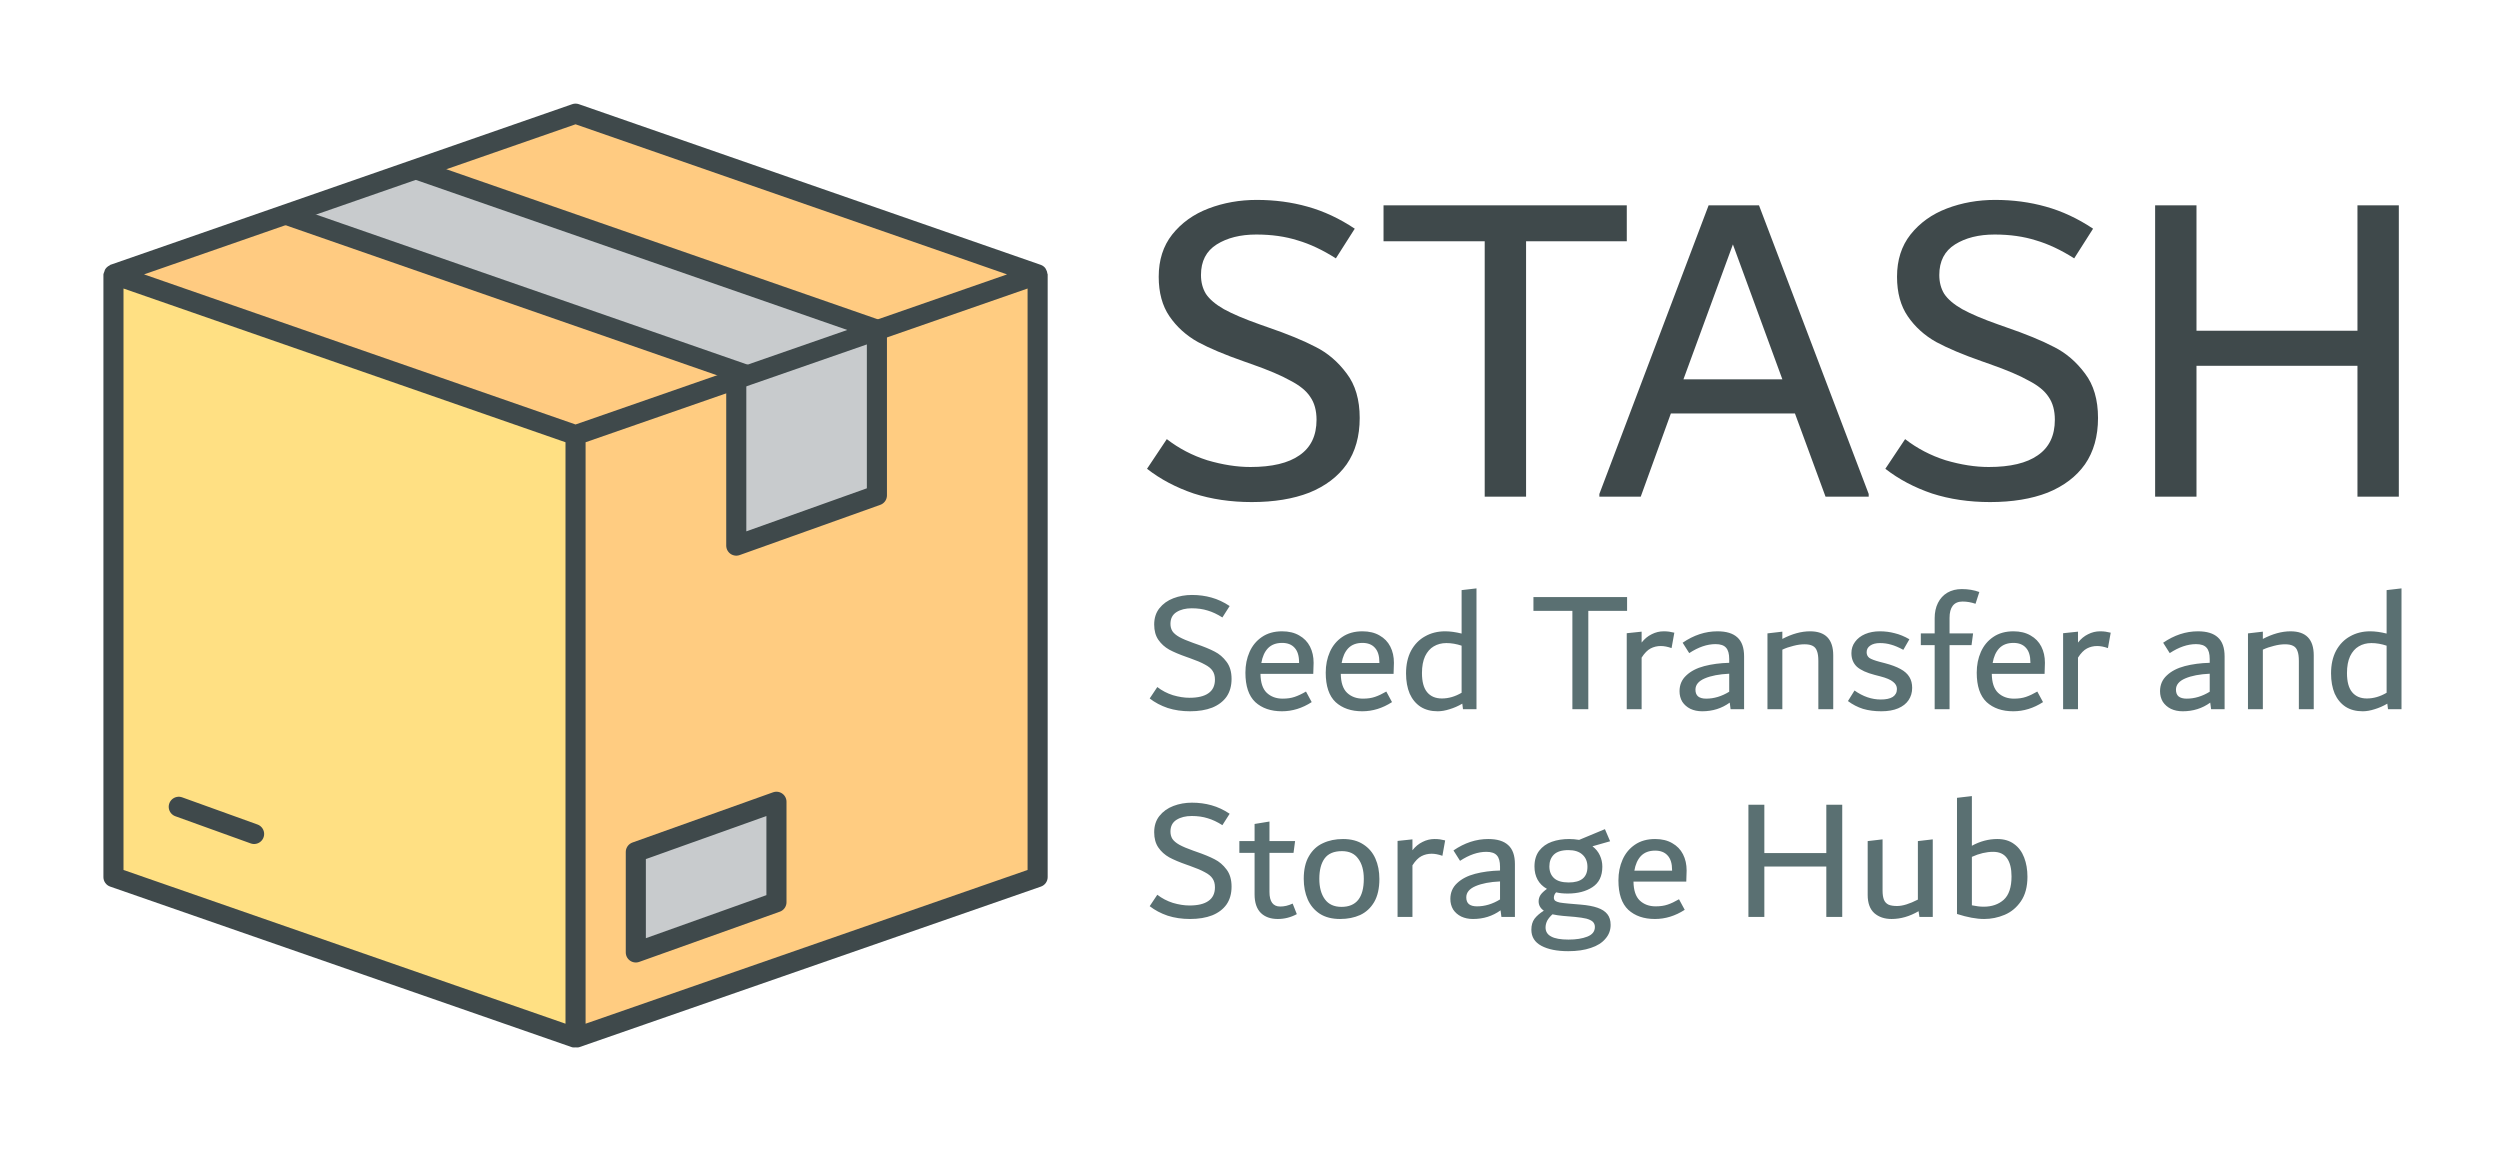
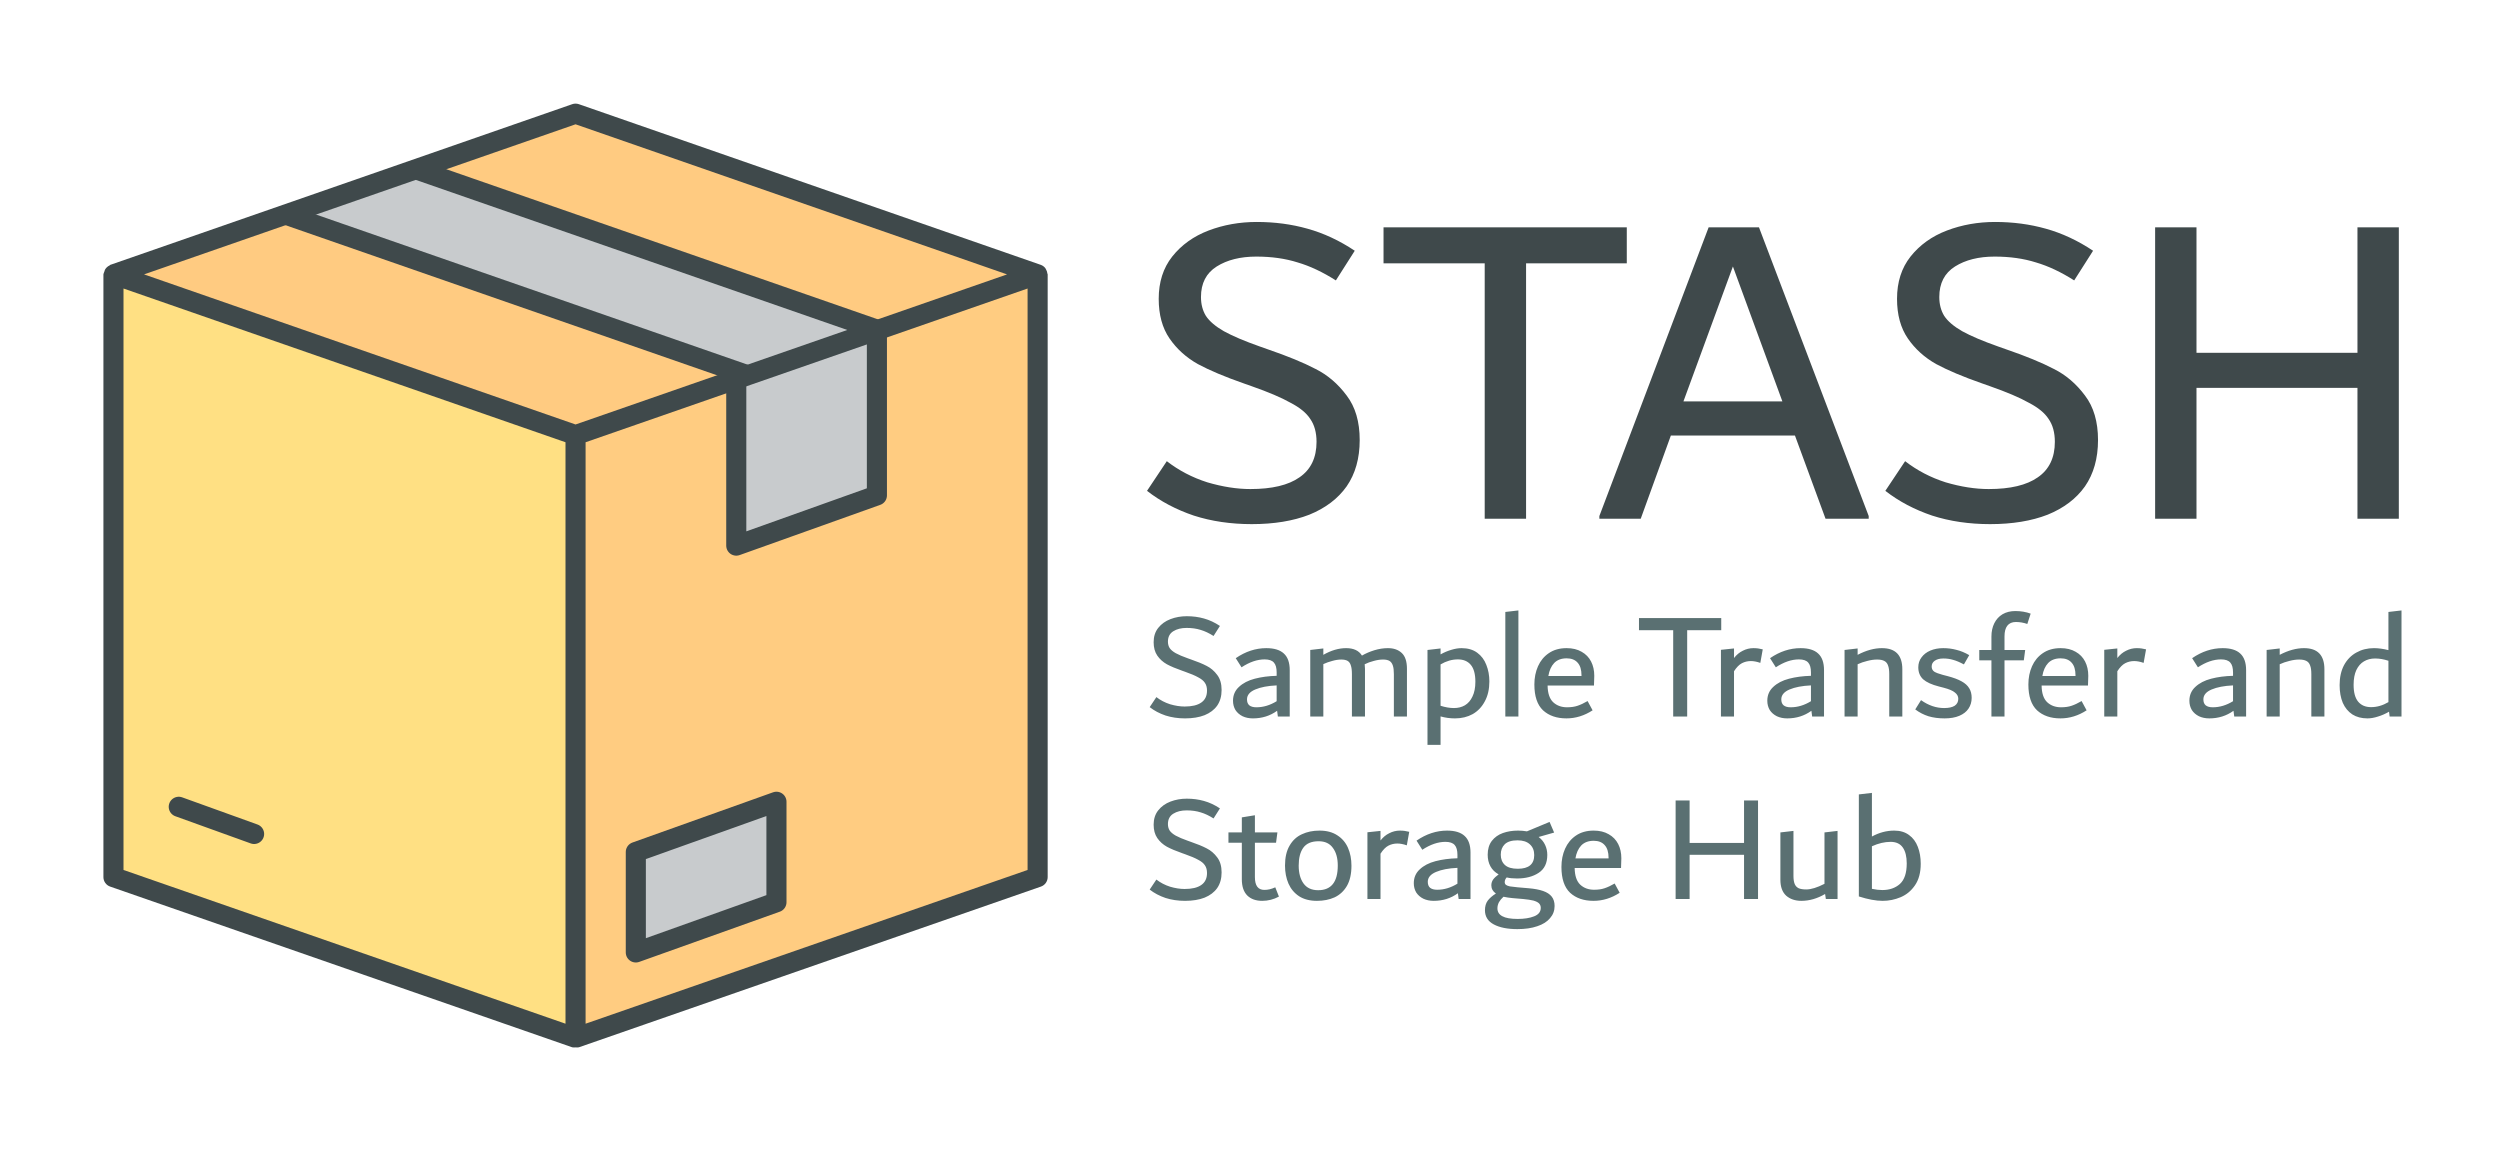
<svg xmlns="http://www.w3.org/2000/svg" width="1111.987" height="512" viewBox="0 0 1111.987 512" version="1.1" id="svg5" xml:space="preserve">
  <defs id="defs2" />
  <g id="layer1">
    <g id="g7309" transform="matrix(1.117021,0,0,1.117021,-29.95745,-29.86795)">
      <path style="fill:#ffcb81;fill-opacity:1;stroke:none;stroke-width:1px;stroke-linecap:butt;stroke-linejoin:miter;stroke-opacity:1" d="M 72,136 256,72 440,136 256,200 Z" id="path2600" />
      <path style="fill:#ffcc81;fill-opacity:1;stroke:none;stroke-width:1px;stroke-linecap:butt;stroke-linejoin:miter;stroke-opacity:1" d="M 440,136 256,200 V 440 L 440,376 Z" id="path2046" />
      <path style="fill:#c8cbcd;fill-opacity:1;stroke:none;stroke-width:1px;stroke-linecap:butt;stroke-linejoin:miter;stroke-opacity:1" d="m 140,112 180,64 v 68 l 56,-20 V 158 L 192,94 Z" id="path4467" />
      <path style="fill:#c8cbcd;fill-opacity:1;stroke:none;stroke-width:1px;stroke-linecap:butt;stroke-linejoin:miter;stroke-opacity:1" d="m 280,366 56,-20 v 40 l -56,20 z" id="path3430" />
      <path style="fill:#ffe083;fill-opacity:1;stroke:none;stroke-width:1px;stroke-linecap:butt;stroke-linejoin:miter;stroke-opacity:1" d="m 72,136 184,64 V 440 L 72,376 Z" id="path1078" />
      <path id="path367" style="color:#000000;fill:#3f494b;fill-opacity:1;stroke-linecap:round;stroke-linejoin:round" d="M 254.686,68.223 70.686,132.223 a 4,4 0 0 0 -0.232,0.217 4,4 0 0 0 -1.842,1.705 4,4 0 0 0 -0.275,0.836 A 4,4 0 0 0 68,136 v 240 a 4,4 0 0 0 2.686,3.777 l 184,64 a 4,4 0 0 0 0.072,0.002 4,4 0 0 0 1.242,0.021 4,4 0 0 0 1.242,-0.021 4,4 0 0 0 0.072,-0.002 l 184,-64 A 4,4 0 0 0 444,376 V 136 a 4,4 0 0 0 -0.123,-0.373 4,4 0 0 0 -0.512,-1.557 4,4 0 0 0 -0.297,-0.551 4,4 0 0 0 -1.754,-1.297 l -184,-64 a 4,4 0 0 0 -2.629,0 z M 256,76.234 427.826,136 256,195.766 84.174,136 Z M 76,141.625 l 110,38.262 66,22.957 V 434.375 L 76,373.156 Z m 360,0 V 373.156 L 260,434.375 V 202.844 l 66,-22.957 z" />
      <path style="fill:none;stroke:#3f494b;stroke-width:8;stroke-linecap:butt;stroke-linejoin:round;stroke-dasharray:none;stroke-opacity:1" d="m 140,112 184,64" id="path940" />
      <path style="fill:none;stroke:#3f494b;stroke-width:8;stroke-linecap:butt;stroke-linejoin:round;stroke-dasharray:none;stroke-opacity:1" d="m 192,94 184,64" id="path940-4" />
      <path style="fill:none;stroke:#3f494b;stroke-width:8;stroke-linecap:butt;stroke-linejoin:round;stroke-dasharray:none;stroke-opacity:1" d="m 320,176 v 68 l 56,-20 v -64" id="path964" />
      <path style="fill:none;stroke:#3f494b;stroke-width:8;stroke-linecap:round;stroke-linejoin:round;stroke-dasharray:none;stroke-opacity:1" d="m 280,366 56,-20 v 40 l -56,20 z" id="path1072" />
      <path style="fill:none;stroke:#3f494b;stroke-width:8;stroke-linecap:round;stroke-linejoin:miter;stroke-dasharray:none;stroke-opacity:1" d="M 128,358.819 98,348" id="path1074" />
    </g>
  </g>
  <g id="g7" transform="translate(0,-2.322058)">
-     <g id="text1" style="font-size:76.991px;line-height:1.2;font-family:Dubai;-inkscape-font-specification:Dubai;text-align:center;letter-spacing:0px;text-anchor:middle;fill:#5a7072;stroke-width:3;stroke-linecap:round;stroke-linejoin:round;stroke-miterlimit:20" aria-label="Seed Transfer and&#10;Storage Hub">
-       <path style="text-align:start;text-anchor:start;stroke-width:2.977" d="m 529.314,318.694 q -5.389,0 -9.932,-1.463 -4.542,-1.54 -8.007,-4.235 l 3.388,-5.081 q 3.08,2.387 6.929,3.619 3.927,1.155 7.391,1.155 5.543,0 8.392,-2.002 2.926,-2.002 2.926,-6.082 0,-2.387 -1.078,-3.927 -1.001,-1.54 -3.388,-2.772 -2.31,-1.309 -6.698,-2.849 l -1.309,-0.462 q -4.85,-1.694 -7.853,-3.311 -3.003,-1.694 -4.85,-4.388 -1.848,-2.695 -1.848,-6.775 0,-4.311 2.31,-7.237 2.387,-3.003 6.236,-4.465 3.85,-1.463 8.238,-1.463 4.619,0 8.7,1.155 4.158,1.155 8.084,3.773 l -3.234,5.081 q -3.388,-2.156 -6.544,-3.08 -3.157,-1.001 -7.083,-1.001 -4.081,0 -6.775,1.694 -2.695,1.694 -2.695,5.235 0,1.848 0.847,3.234 0.924,1.386 3.08,2.618 2.233,1.232 6.159,2.618 l 1.309,0.462 q 5.158,1.771 8.238,3.388 3.08,1.54 5.312,4.542 2.233,2.926 2.233,7.622 0,4.696 -2.233,7.93 -2.233,3.157 -6.39,4.85 -4.158,1.617 -9.855,1.617 z m 54.818,-16.63 h -23.482 q 0.077,5.774 2.772,8.392 2.772,2.618 7.083,2.618 3.08,0 5.312,-0.77 2.31,-0.77 5.081,-2.387 l 2.541,4.696 q -6.313,4.081 -13.242,4.081 -7.391,0 -11.857,-4.081 -4.388,-4.158 -4.388,-13.088 0,-5.081 1.848,-9.239 1.848,-4.158 5.466,-6.621 3.696,-2.541 9.008,-2.541 4.465,0 7.622,1.848 3.157,1.771 4.773,4.927 1.617,3.157 1.617,7.237 z m -13.858,-13.781 q -4.004,0 -6.313,2.387 -2.233,2.387 -2.926,6.544 h 16.784 v -0.308 q 0,-4.311 -2.002,-6.467 -1.925,-2.156 -5.543,-2.156 z m 49.582,13.781 H 596.374 q 0.077,5.774 2.772,8.392 2.772,2.618 7.083,2.618 3.08,0 5.312,-0.77 2.31,-0.77 5.081,-2.387 l 2.541,4.696 q -6.313,4.081 -13.242,4.081 -7.391,0 -11.857,-4.081 -4.388,-4.158 -4.388,-13.088 0,-5.081 1.848,-9.239 1.848,-4.158 5.466,-6.621 3.696,-2.541 9.008,-2.541 4.465,0 7.622,1.848 3.157,1.771 4.773,4.927 1.617,3.157 1.617,7.237 z m -13.858,-13.781 q -4.004,0 -6.313,2.387 -2.233,2.387 -2.926,6.544 h 16.784 v -0.308 q 0,-4.311 -2.002,-6.467 -1.925,-2.156 -5.543,-2.156 z m 50.737,-24.252 v 53.74 h -6.005 l -0.308,-2.464 q -2.772,1.617 -5.62,2.464 -2.849,0.924 -5.312,0.924 -4.465,0 -7.622,-2.002 -3.157,-2.079 -4.85,-5.851 -1.617,-3.85 -1.617,-9.008 0,-5.851 2.233,-10.086 2.31,-4.235 6.236,-6.39 3.927,-2.233 8.931,-2.233 3.311,0 7.314,1.001 v -19.325 z m -24.252,37.649 q 0,5.774 2.31,8.546 2.31,2.772 6.544,2.772 4.465,0 8.777,-2.541 V 289.514 q -3.465,-1.155 -6.775,-1.155 -3.157,0 -5.62,1.463 -2.387,1.386 -3.85,4.388 -1.386,3.003 -1.386,7.468 z m 91.234,-33.799 v 6.159 h -17.246 v 43.731 h -7.083 v -43.731 h -17.323 v -6.159 z m 16.322,15.244 q 1.309,0 2.387,0.154 1.078,0.154 2.31,0.462 l -1.232,6.852 q -2.618,-0.924 -4.773,-0.924 -2.464,0 -4.542,1.078 -2.079,1.078 -4.004,4.081 v 22.943 h -6.621 v -33.799 l 6.621,-0.693 v 4.85 q 1.925,-2.464 4.465,-3.696 2.541,-1.309 5.389,-1.309 z m 23.867,0 q 5.928,0 8.854,2.695 3.003,2.695 3.003,8.469 v 23.482 h -6.005 l -0.385,-2.926 q -5.312,3.85 -12.242,3.85 -2.926,0 -5.235,-1.078 -2.31,-1.155 -3.619,-3.157 -1.232,-2.079 -1.232,-4.696 0,-4.235 3.003,-7.006 3.003,-2.849 8.007,-4.158 5.004,-1.309 11.087,-1.463 v -1.694 q 0,-3.465 -1.386,-5.004 -1.386,-1.617 -4.696,-1.617 -5.62,0 -11.703,4.004 l -2.926,-4.619 q 7.391,-5.081 15.475,-5.081 z m -9.778,25.946 q 0,2.002 1.155,3.003 1.232,1.001 3.619,1.001 5.235,0 10.24,-3.08 v -8.007 q -6.698,0.308 -10.856,2.079 -4.158,1.771 -4.158,5.004 z m 50.968,-25.946 q 10.317,0 10.317,10.702 v 23.944 h -6.621 v -21.481 q 0,-2.849 -0.616,-4.388 -0.539,-1.617 -1.925,-2.31 -1.309,-0.693 -3.619,-0.693 -2.31,0 -4.927,0.693 -2.618,0.616 -4.927,1.694 v 26.485 h -6.621 v -33.722 l 6.621,-0.77 v 3.234 q 6.467,-3.388 12.319,-3.388 z m 31.72,35.57 q -4.542,0 -8.161,-1.078 -3.619,-1.155 -6.698,-3.465 l 2.926,-4.696 q 5.62,4.004 11.703,4.004 3.465,0 5.312,-1.155 1.848,-1.232 1.848,-3.542 0,-1.848 -1.694,-3.157 -1.617,-1.386 -5.774,-2.464 l -2.387,-0.616 q -5.389,-1.386 -7.93,-3.619 -2.464,-2.31 -2.464,-6.082 0,-2.849 1.617,-5.004 1.617,-2.233 4.465,-3.465 2.926,-1.232 6.544,-1.232 3.465,0 6.621,0.847 3.234,0.77 6.544,2.695 l -2.695,4.696 q -3.157,-1.694 -5.466,-2.31 -2.31,-0.693 -4.927,-0.693 -2.772,0 -4.388,1.155 -1.54,1.078 -1.54,2.926 0,1.617 1.232,2.541 1.309,0.847 4.465,1.694 l 2.387,0.616 q 4.388,1.155 7.006,2.618 2.695,1.463 3.927,3.542 1.232,2.002 1.232,4.85 0,3.08 -1.617,5.466 -1.54,2.31 -4.619,3.619 -3.08,1.309 -7.468,1.309 z m 36.109,-48.812 q -2.926,0 -4.388,1.925 -1.386,1.848 -1.386,5.312 v 6.929 H 877.622 l -0.693,5.235 h -9.778 v 28.487 h -6.621 v -28.487 h -6.159 v -5.235 h 6.159 v -6.775 q 0,-3.85 1.463,-6.775 1.463,-2.926 4.158,-4.542 2.772,-1.617 6.467,-1.617 4.235,0 7.776,1.309 l -1.694,5.235 q -2.849,-1.001 -5.774,-1.001 z m 36.494,32.182 h -23.482 q 0.077,5.774 2.772,8.392 2.772,2.618 7.083,2.618 3.08,0 5.312,-0.77 2.31,-0.77 5.081,-2.387 l 2.541,4.696 q -6.313,4.081 -13.242,4.081 -7.391,0 -11.857,-4.081 -4.388,-4.158 -4.388,-13.088 0,-5.081 1.848,-9.239 1.848,-4.158 5.466,-6.621 3.696,-2.541 9.008,-2.541 4.465,0 7.622,1.848 3.157,1.771 4.773,4.927 1.617,3.157 1.617,7.237 z m -13.858,-13.781 q -4.004,0 -6.313,2.387 -2.233,2.387 -2.926,6.544 h 16.784 v -0.308 q 0,-4.311 -2.002,-6.467 -1.925,-2.156 -5.543,-2.156 z m 38.573,-5.158 q 1.309,0 2.387,0.154 1.078,0.154 2.31,0.462 l -1.232,6.852 q -2.618,-0.924 -4.773,-0.924 -2.464,0 -4.542,1.078 -2.079,1.078 -4.004,4.081 v 22.943 h -6.621 v -33.799 l 6.621,-0.693 v 4.85 q 1.925,-2.464 4.465,-3.696 2.541,-1.309 5.389,-1.309 z m 43.5,0 q 5.928,0 8.854,2.695 3.003,2.695 3.003,8.469 v 23.482 h -6.005 l -0.385,-2.926 q -5.312,3.85 -12.242,3.85 -2.926,0 -5.235,-1.078 -2.31,-1.155 -3.619,-3.157 -1.232,-2.079 -1.232,-4.696 0,-4.235 3.003,-7.006 3.003,-2.849 8.007,-4.158 5.004,-1.309 11.087,-1.463 v -1.694 q 0,-3.465 -1.386,-5.004 -1.386,-1.617 -4.696,-1.617 -5.62,0 -11.703,4.004 l -2.926,-4.619 q 7.391,-5.081 15.475,-5.081 z m -9.778,25.946 q 0,2.002 1.155,3.003 1.232,1.001 3.619,1.001 5.235,0 10.24,-3.08 v -8.007 q -6.698,0.308 -10.856,2.079 -4.158,1.771 -4.158,5.004 z m 50.968,-25.946 q 10.317,0 10.317,10.702 v 23.944 h -6.621 v -21.481 q 0,-2.849 -0.616,-4.388 -0.539,-1.617 -1.925,-2.31 -1.309,-0.693 -3.619,-0.693 -2.31,0 -4.927,0.693 -2.618,0.616 -4.928,1.694 v 26.485 h -6.621 v -33.722 l 6.621,-0.77 v 3.234 q 6.467,-3.388 12.319,-3.388 z m 49.351,-19.094 v 53.74 h -6.005 l -0.308,-2.464 q -2.772,1.617 -5.62,2.464 -2.849,0.924 -5.312,0.924 -4.465,0 -7.622,-2.002 -3.157,-2.079 -4.851,-5.851 -1.617,-3.85 -1.617,-9.008 0,-5.851 2.233,-10.086 2.31,-4.235 6.236,-6.39 3.927,-2.233 8.931,-2.233 3.311,0 7.314,1.001 v -19.325 z m -24.252,37.649 q 0,5.774 2.31,8.546 2.31,2.772 6.544,2.772 4.465,0 8.777,-2.541 V 289.514 q -3.465,-1.155 -6.775,-1.155 -3.157,0 -5.62,1.463 -2.387,1.386 -3.85,4.388 -1.386,3.003 -1.386,7.468 z" id="path7" />
-       <path style="text-align:start;text-anchor:start;stroke-width:2.977" d="m 529.314,411.083 q -5.389,0 -9.932,-1.463 -4.542,-1.54 -8.007,-4.235 l 3.388,-5.081 q 3.08,2.387 6.929,3.619 3.927,1.155 7.391,1.155 5.543,0 8.392,-2.002 2.926,-2.002 2.926,-6.082 0,-2.387 -1.078,-3.927 -1.001,-1.54 -3.388,-2.772 -2.31,-1.309 -6.698,-2.849 l -1.309,-0.462 q -4.85,-1.694 -7.853,-3.311 -3.003,-1.694 -4.85,-4.388 -1.848,-2.695 -1.848,-6.775 0,-4.311 2.31,-7.237 2.387,-3.003 6.236,-4.465 3.85,-1.463 8.238,-1.463 4.619,0 8.7,1.155 4.158,1.155 8.084,3.773 l -3.234,5.081 q -3.388,-2.156 -6.544,-3.08 -3.157,-1.001 -7.083,-1.001 -4.081,0 -6.775,1.694 -2.695,1.694 -2.695,5.235 0,1.848 0.847,3.234 0.924,1.386 3.08,2.618 2.233,1.232 6.159,2.618 l 1.309,0.462 q 5.158,1.771 8.238,3.388 3.08,1.54 5.312,4.542 2.233,2.926 2.233,7.622 0,4.696 -2.233,7.93 -2.233,3.157 -6.39,4.85 -4.158,1.617 -9.855,1.617 z m 47.504,-2.156 q -4.004,2.156 -8.469,2.156 -4.773,0 -7.545,-2.695 -2.772,-2.772 -2.772,-8.238 v -18.478 h -6.775 v -5.235 h 6.775 v -7.622 l 6.621,-1.078 v 8.7 h 11.395 l -0.693,5.235 h -10.702 v 17.4 q 0,6.467 4.773,6.467 1.386,0 2.695,-0.308 1.309,-0.308 2.849,-1.001 z m 19.248,2.156 q -5.389,0 -9.008,-2.31 -3.619,-2.387 -5.389,-6.39 -1.771,-4.081 -1.771,-9.162 0,-6.159 2.31,-10.086 2.31,-4.004 6.236,-5.774 3.927,-1.848 8.931,-1.848 5.389,0 9.008,2.387 3.619,2.31 5.389,6.313 1.771,4.004 1.771,9.085 0,6.236 -2.31,10.24 -2.31,3.927 -6.236,5.774 -3.927,1.771 -8.931,1.771 z m 0.616,-5.389 q 9.932,0 9.932,-12.473 0,-5.62 -2.464,-8.931 -2.387,-3.388 -7.237,-3.388 -5.389,0 -7.776,3.311 -2.31,3.234 -2.31,9.008 0,5.697 2.464,9.085 2.464,3.388 7.391,3.388 z m 41.421,-30.181 q 1.309,0 2.387,0.154 1.078,0.154 2.31,0.462 l -1.232,6.852 q -2.618,-0.924 -4.773,-0.924 -2.464,0 -4.542,1.078 -2.079,1.078 -4.004,4.081 v 22.943 h -6.621 v -33.799 l 6.621,-0.693 v 4.85 q 1.925,-2.464 4.465,-3.696 2.541,-1.309 5.389,-1.309 z m 23.867,0 q 5.928,0 8.854,2.695 3.003,2.695 3.003,8.469 v 23.482 h -6.005 l -0.385,-2.926 q -5.312,3.85 -12.242,3.85 -2.926,0 -5.235,-1.078 -2.31,-1.155 -3.619,-3.157 -1.232,-2.079 -1.232,-4.696 0,-4.235 3.003,-7.006 3.003,-2.849 8.007,-4.158 5.004,-1.309 11.087,-1.463 v -1.694 q 0,-3.465 -1.386,-5.004 -1.386,-1.617 -4.696,-1.617 -5.62,0 -11.703,4.004 l -2.926,-4.619 q 7.391,-5.081 15.475,-5.081 z m -9.778,25.946 q 0,2.002 1.155,3.003 1.232,1.001 3.619,1.001 5.235,0 10.24,-3.08 v -8.007 q -6.698,0.308 -10.856,2.079 -4.158,1.771 -4.158,5.004 z m 50.968,3.234 q 4.542,0.385 7.391,1.386 2.926,1.001 4.388,2.849 1.463,1.848 1.463,4.773 0,3.542 -2.31,6.159 -2.233,2.695 -6.467,4.081 -4.235,1.463 -10.086,1.463 -7.468,0 -11.934,-2.387 -4.465,-2.387 -4.465,-7.16 0,-2.926 1.386,-4.85 1.463,-1.925 4.158,-3.619 -2.31,-1.617 -2.31,-4.158 0,-1.54 0.847,-2.849 0.924,-1.309 2.849,-2.695 -2.772,-1.54 -4.158,-4.081 -1.386,-2.541 -1.386,-5.851 0,-4.235 2.079,-7.006 2.156,-2.772 5.62,-4.004 3.465,-1.232 7.699,-1.232 2.156,0 4.465,0.385 l 11.472,-4.773 2.31,5.389 -7.853,2.233 q 2.233,1.694 3.311,4.081 1.078,2.31 1.078,5.004 0,6.236 -4.388,9.085 -4.312,2.849 -11.01,2.849 -3.003,0 -5.158,-0.539 -1.001,1.078 -1.001,2.387 0,0.847 0.616,1.386 0.616,0.462 2.002,0.77 1.386,0.231 3.927,0.462 z m -5.543,-24.252 q -4.388,0 -6.467,2.002 -2.002,2.002 -2.002,5.235 0,3.311 2.079,5.235 2.079,1.925 6.544,1.925 8.315,0 8.315,-6.929 0,-3.465 -2.233,-5.466 -2.156,-2.002 -6.236,-2.002 z m 0.077,39.804 q 5.004,0 8.315,-1.309 3.388,-1.309 3.388,-4.311 0,-1.386 -0.924,-2.31 -0.924,-0.847 -2.849,-1.386 -1.925,-0.462 -5.081,-0.77 l -5.466,-0.462 q -2.464,-0.231 -4.542,-0.693 -1.463,1.309 -2.31,2.772 -0.77,1.54 -0.77,3.08 0,2.695 2.464,4.004 2.464,1.386 7.776,1.386 z m 52.354,-25.792 h -23.482 q 0.077,5.774 2.772,8.392 2.772,2.618 7.083,2.618 3.08,0 5.312,-0.77 2.31,-0.77 5.081,-2.387 l 2.541,4.696 q -6.313,4.081 -13.242,4.081 -7.391,0 -11.857,-4.081 -4.388,-4.158 -4.388,-13.088 0,-5.081 1.848,-9.239 1.848,-4.158 5.466,-6.621 3.696,-2.541 9.008,-2.541 4.465,0 7.622,1.848 3.157,1.771 4.773,4.927 1.617,3.157 1.617,7.237 z m -13.858,-13.781 q -4.004,0 -6.313,2.387 -2.233,2.387 -2.926,6.544 h 16.784 v -0.308 q 0,-4.311 -2.002,-6.467 -1.925,-2.156 -5.543,-2.156 z m 76.144,-20.403 h 7.083 v 49.89 h -7.083 v -22.404 h -27.563 v 22.404 h -7.083 v -49.89 h 7.083 v 21.481 h 27.563 z m 47.349,15.398 v 34.492 h -5.928 l -0.385,-2.541 q -5.928,3.465 -12.011,3.465 -4.696,0 -7.699,-2.618 -2.926,-2.695 -2.926,-8.084 v -23.944 l 6.621,-0.77 v 22.789 q 0,2.541 0.616,4.081 0.616,1.463 2.002,2.156 1.386,0.616 3.85,0.616 3.696,0 9.239,-2.849 v -26.023 z m 28.718,-0.154 q 4.465,0 7.468,2.233 3.003,2.156 4.465,6.005 1.463,3.773 1.463,8.546 0,6.698 -2.926,10.933 -2.849,4.158 -7.237,6.005 -4.388,1.848 -9.085,1.848 -5.158,0 -12.088,-2.233 v -51.661 l 6.621,-0.77 v 22.096 q 5.466,-3.003 11.318,-3.003 z m -6.082,30.104 q 5.466,0 8.931,-3.08 3.465,-3.157 3.465,-10.394 0,-5.235 -2.002,-8.084 -2.002,-2.849 -6.159,-2.849 -4.542,0 -9.47,2.233 v 21.558 q 2.926,0.616 5.235,0.616 z" id="path8" />
+     <g id="g1" transform="translate(0,9.810132)">
+       <g id="text1" style="font-size:67.63px;line-height:1.2;font-family:Dubai;-inkscape-font-specification:Dubai;text-align:center;letter-spacing:0px;text-anchor:middle;fill:#5a7072;stroke-width:3;stroke-linecap:round;stroke-linejoin:round;stroke-miterlimit:20" aria-label="Sample Transfer and&#10;Storage Hub">
+         <path style="text-align:start;text-anchor:start;stroke-width:2.977" d="m 527.133,312.048 q -4.734,0 -8.724,-1.285 -3.99,-1.353 -7.034,-3.72 l 2.976,-4.464 q 2.705,2.097 6.087,3.179 3.449,1.014 6.492,1.014 4.869,0 7.372,-1.758 2.57,-1.758 2.57,-5.343 0,-2.097 -0.947,-3.449 -0.879,-1.353 -2.976,-2.435 -2.029,-1.15 -5.884,-2.502 l -1.15,-0.406 q -4.261,-1.488 -6.898,-2.908 -2.638,-1.488 -4.261,-3.855 -1.623,-2.367 -1.623,-5.951 0,-3.787 2.029,-6.357 2.097,-2.638 5.478,-3.923 3.382,-1.285 7.236,-1.285 4.058,0 7.642,1.014 3.652,1.014 7.101,3.314 l -2.84,4.464 q -2.976,-1.894 -5.749,-2.705 -2.773,-0.879 -6.222,-0.879 -3.584,0 -5.951,1.488 -2.367,1.488 -2.367,4.599 0,1.623 0.744,2.84 0.812,1.217 2.705,2.299 1.961,1.082 5.41,2.299 l 1.15,0.406 q 4.531,1.556 7.236,2.976 2.705,1.353 4.666,3.99 1.961,2.57 1.961,6.695 0,4.125 -1.961,6.966 -1.961,2.773 -5.613,4.261 -3.652,1.42 -8.657,1.42 z m 36.115,-31.245 q 5.208,0 7.777,2.367 2.638,2.367 2.638,7.439 v 20.627 h -5.275 l -0.338,-2.57 q -4.666,3.382 -10.753,3.382 -2.57,0 -4.599,-0.947 -2.029,-1.014 -3.179,-2.773 -1.082,-1.826 -1.082,-4.125 0,-3.72 2.638,-6.154 2.638,-2.502 7.034,-3.652 4.396,-1.15 9.739,-1.285 v -1.488 q 0,-3.043 -1.217,-4.396 -1.217,-1.42 -4.125,-1.42 -4.937,0 -10.28,3.517 l -2.57,-4.058 q 6.493,-4.464 13.594,-4.464 z m -8.589,22.791 q 0,1.758 1.014,2.638 1.082,0.879 3.179,0.879 4.599,0 8.995,-2.705 v -7.034 q -5.884,0.271 -9.536,1.826 -3.652,1.556 -3.652,4.396 z m 62.693,-22.791 q 3.855,0 6.154,2.164 2.299,2.164 2.299,7.034 v 21.236 h -5.816 V 292.367 q 0,-2.502 -0.473,-3.855 -0.473,-1.42 -1.488,-2.029 -1.014,-0.609 -2.84,-0.609 -1.961,0 -4.125,0.609 -2.164,0.541 -4.058,1.488 0.135,1.353 0.135,2.029 v 21.236 h -5.816 V 292.367 q 0,-2.502 -0.473,-3.855 -0.406,-1.42 -1.42,-2.029 -1.014,-0.609 -2.84,-0.609 -1.894,0 -3.99,0.609 -2.097,0.541 -3.99,1.42 v 23.332 h -5.816 v -29.622 l 5.816,-0.676 v 2.84 q 5.208,-2.976 10.145,-2.976 5.005,0 7.034,3.314 2.435,-1.42 5.478,-2.367 3.111,-0.947 6.087,-0.947 z m 32.733,0 q 4.193,0 6.966,2.029 2.773,2.029 4.058,5.41 1.353,3.382 1.353,7.372 0,5.14 -2.029,8.86 -1.961,3.72 -5.41,5.681 -3.449,1.894 -7.845,1.894 -3.314,0 -6.425,-0.879 v 12.647 h -5.816 v -42.201 l 5.816,-0.676 v 2.638 q 2.435,-1.353 4.802,-2.029 2.435,-0.744 4.531,-0.744 z m -3.382,26.646 q 2.773,0 4.869,-1.217 2.164,-1.285 3.382,-3.923 1.285,-2.638 1.285,-6.56 0,-5.072 -2.029,-7.507 -2.029,-2.435 -5.749,-2.435 -3.923,0 -7.71,2.232 v 18.395 q 3.179,1.014 5.951,1.014 z m 22.859,3.787 v -46.53 l 5.816,-0.676 v 47.206 z m 39.428,-13.797 h -20.627 q 0.068,5.072 2.435,7.372 2.435,2.299 6.222,2.299 2.705,0 4.666,-0.676 2.029,-0.676 4.464,-2.097 l 2.232,4.125 q -5.546,3.584 -11.632,3.584 -6.493,0 -10.415,-3.584 -3.855,-3.652 -3.855,-11.497 0,-4.464 1.623,-8.116 1.623,-3.652 4.802,-5.816 3.246,-2.232 7.913,-2.232 3.923,0 6.695,1.623 2.773,1.556 4.193,4.328 1.42,2.773 1.42,6.357 z M 696.818,285.334 q -3.517,0 -5.546,2.097 -1.961,2.097 -2.57,5.749 h 14.743 v -0.271 q 0,-3.787 -1.758,-5.681 -1.691,-1.894 -4.869,-1.894 z m 68.78,-17.922 v 5.41 h -15.149 v 38.414 h -6.222 v -38.414 h -15.217 v -5.41 z m 14.338,13.391 q 1.15,0 2.097,0.135 0.947,0.135 2.029,0.406 l -1.082,6.019 q -2.299,-0.812 -4.193,-0.812 -2.164,0 -3.99,0.947 -1.826,0.947 -3.517,3.584 v 20.154 h -5.816 v -29.69 l 5.816,-0.609 v 4.261 q 1.691,-2.164 3.923,-3.246 2.232,-1.15 4.734,-1.15 z m 20.965,0 q 5.208,0 7.777,2.367 2.638,2.367 2.638,7.439 v 20.627 h -5.275 l -0.338,-2.57 q -4.666,3.382 -10.753,3.382 -2.57,0 -4.599,-0.947 -2.029,-1.014 -3.179,-2.773 -1.082,-1.826 -1.082,-4.125 0,-3.72 2.638,-6.154 2.638,-2.502 7.034,-3.652 4.396,-1.15 9.739,-1.285 v -1.488 q 0,-3.043 -1.217,-4.396 -1.217,-1.42 -4.125,-1.42 -4.937,0 -10.28,3.517 l -2.57,-4.058 q 6.493,-4.464 13.594,-4.464 z m -8.589,22.791 q 0,1.758 1.014,2.638 1.082,0.879 3.179,0.879 4.599,0 8.995,-2.705 v -7.034 q -5.884,0.271 -9.536,1.826 -3.652,1.556 -3.652,4.396 z m 44.771,-22.791 q 9.062,0 9.062,9.401 v 21.033 h -5.816 V 292.367 q 0,-2.502 -0.541,-3.855 -0.473,-1.42 -1.691,-2.029 -1.15,-0.609 -3.179,-0.609 -2.029,0 -4.328,0.609 -2.299,0.541 -4.328,1.488 v 23.265 h -5.816 v -29.622 l 5.816,-0.676 v 2.84 q 5.681,-2.976 10.821,-2.976 z m 27.864,31.245 q -3.99,0 -7.169,-0.947 -3.179,-1.014 -5.884,-3.043 l 2.57,-4.125 q 4.937,3.517 10.28,3.517 3.043,0 4.667,-1.014 1.623,-1.082 1.623,-3.111 0,-1.623 -1.488,-2.773 -1.42,-1.217 -5.072,-2.164 l -2.097,-0.541 q -4.734,-1.217 -6.966,-3.179 -2.164,-2.029 -2.164,-5.343 0,-2.502 1.42,-4.396 1.42,-1.961 3.923,-3.043 2.57,-1.082 5.749,-1.082 3.043,0 5.816,0.744 2.84,0.676 5.749,2.367 l -2.367,4.125 q -2.773,-1.488 -4.802,-2.029 -2.029,-0.609 -4.328,-0.609 -2.435,0 -3.855,1.014 -1.353,0.947 -1.353,2.57 0,1.42 1.082,2.232 1.15,0.744 3.923,1.488 l 2.097,0.541 q 3.855,1.014 6.154,2.299 2.367,1.285 3.449,3.111 1.082,1.758 1.082,4.261 0,2.705 -1.42,4.802 -1.353,2.029 -4.058,3.179 -2.705,1.15 -6.56,1.15 z m 31.719,-42.878 q -2.57,0 -3.855,1.691 -1.217,1.623 -1.217,4.666 v 6.087 h 9.198 l -0.609,4.599 h -8.589 v 25.023 h -5.816 v -25.023 h -5.41 v -4.599 h 5.41 v -5.951 q 0,-3.382 1.285,-5.951 1.285,-2.57 3.652,-3.99 2.435,-1.42 5.681,-1.42 3.72,0 6.831,1.15 l -1.488,4.599 q -2.502,-0.879 -5.072,-0.879 z m 32.057,28.269 h -20.627 q 0.068,5.072 2.435,7.372 2.435,2.299 6.222,2.299 2.705,0 4.666,-0.676 2.029,-0.676 4.464,-2.097 l 2.232,4.125 q -5.546,3.584 -11.632,3.584 -6.493,0 -10.415,-3.584 -3.855,-3.652 -3.855,-11.497 0,-4.464 1.623,-8.116 1.623,-3.652 4.802,-5.816 3.246,-2.232 7.913,-2.232 3.923,0 6.695,1.623 2.773,1.556 4.193,4.328 1.42,2.773 1.42,6.357 z M 916.548,285.334 q -3.517,0 -5.546,2.097 -1.961,2.097 -2.57,5.749 h 14.743 v -0.271 q 0,-3.787 -1.758,-5.681 -1.691,-1.894 -4.869,-1.894 z m 33.883,-4.531 q 1.15,0 2.097,0.135 0.947,0.135 2.029,0.406 l -1.082,6.019 q -2.299,-0.812 -4.193,-0.812 -2.164,0 -3.99,0.947 -1.826,0.947 -3.517,3.584 v 20.154 h -5.816 v -29.69 l 5.816,-0.609 v 4.261 q 1.691,-2.164 3.923,-3.246 2.232,-1.15 4.734,-1.15 z m 38.211,0 q 5.208,0 7.777,2.367 2.638,2.367 2.638,7.439 v 20.627 h -5.275 l -0.338,-2.57 q -4.666,3.382 -10.753,3.382 -2.57,0 -4.599,-0.947 -2.029,-1.014 -3.179,-2.773 -1.082,-1.826 -1.082,-4.125 0,-3.72 2.638,-6.154 2.638,-2.502 7.034,-3.652 4.396,-1.15 9.739,-1.285 v -1.488 q 0,-3.043 -1.217,-4.396 -1.217,-1.42 -4.125,-1.42 -4.937,0 -10.28,3.517 l -2.57,-4.058 q 6.492,-4.464 13.594,-4.464 z m -8.589,22.791 q 0,1.758 1.014,2.638 1.082,0.879 3.179,0.879 4.599,0 8.995,-2.705 v -7.034 q -5.884,0.271 -9.536,1.826 -3.652,1.556 -3.652,4.396 z m 44.771,-22.791 q 9.062,0 9.062,9.401 v 21.033 h -5.816 V 292.367 q 0,-2.502 -0.541,-3.855 -0.473,-1.42 -1.691,-2.029 -1.15,-0.609 -3.179,-0.609 -2.029,0 -4.328,0.609 -2.299,0.541 -4.328,1.488 v 23.265 h -5.816 v -29.622 l 5.816,-0.676 v 2.84 q 5.681,-2.976 10.821,-2.976 z m 43.351,-16.772 v 47.206 h -5.275 l -0.271,-2.164 q -2.435,1.42 -4.937,2.164 -2.502,0.812 -4.667,0.812 -3.923,0 -6.695,-1.758 -2.773,-1.826 -4.261,-5.14 -1.42,-3.382 -1.42,-7.913 0,-5.14 1.961,-8.86 2.029,-3.72 5.478,-5.613 3.449,-1.961 7.845,-1.961 2.908,0 6.425,0.879 v -16.975 z m -21.304,33.071 q 0,5.072 2.029,7.507 2.029,2.435 5.749,2.435 3.923,0 7.71,-2.232 v -18.395 q -3.043,-1.014 -5.952,-1.014 -2.773,0 -4.937,1.285 -2.096,1.217 -3.381,3.855 -1.217,2.638 -1.217,6.56 z" id="path1" />
+         <path style="text-align:start;text-anchor:start;stroke-width:2.977" d="m 527.133,393.204 q -4.734,0 -8.724,-1.285 -3.99,-1.353 -7.034,-3.72 l 2.976,-4.464 q 2.705,2.097 6.087,3.179 3.449,1.014 6.492,1.014 4.869,0 7.372,-1.758 2.57,-1.758 2.57,-5.343 0,-2.097 -0.947,-3.449 -0.879,-1.353 -2.976,-2.435 -2.029,-1.15 -5.884,-2.502 l -1.15,-0.406 q -4.261,-1.488 -6.898,-2.908 -2.638,-1.488 -4.261,-3.855 -1.623,-2.367 -1.623,-5.951 0,-3.787 2.029,-6.357 2.097,-2.638 5.478,-3.923 3.382,-1.285 7.236,-1.285 4.058,0 7.642,1.014 3.652,1.014 7.101,3.314 l -2.84,4.464 q -2.976,-1.894 -5.749,-2.705 -2.773,-0.879 -6.222,-0.879 -3.584,0 -5.951,1.488 -2.367,1.488 -2.367,4.599 0,1.623 0.744,2.84 0.812,1.217 2.705,2.299 1.961,1.082 5.41,2.299 l 1.15,0.406 q 4.531,1.555 7.236,2.976 2.705,1.353 4.666,3.99 1.961,2.57 1.961,6.695 0,4.125 -1.961,6.966 -1.961,2.773 -5.613,4.261 -3.652,1.42 -8.657,1.42 z m 41.728,-1.894 q -3.517,1.894 -7.439,1.894 -4.193,0 -6.628,-2.367 -2.435,-2.435 -2.435,-7.236 v -16.231 h -5.951 v -4.599 h 5.951 v -6.695 l 5.816,-0.947 v 7.642 h 10.009 l -0.609,4.599 h -9.401 v 15.284 q 0,5.681 4.193,5.681 1.217,0 2.367,-0.271 1.15,-0.271 2.502,-0.879 z m 16.908,1.894 q -4.734,0 -7.913,-2.029 -3.179,-2.097 -4.734,-5.613 -1.556,-3.584 -1.556,-8.048 0,-5.41 2.029,-8.86 2.029,-3.517 5.478,-5.072 3.449,-1.623 7.845,-1.623 4.734,0 7.913,2.097 3.179,2.029 4.734,5.546 1.555,3.517 1.555,7.98 0,5.478 -2.029,8.995 -2.029,3.449 -5.478,5.072 -3.449,1.555 -7.845,1.555 z m 0.541,-4.734 q 8.724,0 8.724,-10.956 0,-4.937 -2.164,-7.845 -2.097,-2.976 -6.357,-2.976 -4.734,0 -6.831,2.908 -2.029,2.84 -2.029,7.913 0,5.005 2.164,7.98 2.164,2.976 6.493,2.976 z m 36.385,-26.511 q 1.15,0 2.097,0.135 0.947,0.135 2.029,0.406 l -1.082,6.019 q -2.299,-0.812 -4.193,-0.812 -2.164,0 -3.99,0.947 -1.826,0.947 -3.517,3.584 v 20.154 h -5.816 v -29.69 l 5.816,-0.609 v 4.261 q 1.691,-2.164 3.923,-3.246 2.232,-1.15 4.734,-1.15 z m 20.965,0 q 5.208,0 7.777,2.367 2.638,2.367 2.638,7.439 v 20.627 h -5.275 l -0.338,-2.57 q -4.666,3.382 -10.753,3.382 -2.57,0 -4.599,-0.947 -2.029,-1.014 -3.179,-2.773 -1.082,-1.826 -1.082,-4.125 0,-3.72 2.638,-6.154 2.638,-2.502 7.034,-3.652 4.396,-1.15 9.739,-1.285 v -1.488 q 0,-3.043 -1.217,-4.396 -1.217,-1.42 -4.125,-1.42 -4.937,0 -10.28,3.517 l -2.57,-4.058 q 6.493,-4.464 13.594,-4.464 z m -8.589,22.791 q 0,1.758 1.014,2.638 1.082,0.879 3.179,0.879 4.599,0 8.995,-2.705 v -7.034 q -5.884,0.271 -9.536,1.826 -3.652,1.555 -3.652,4.396 z m 44.771,2.84 q 3.99,0.338 6.493,1.217 2.57,0.879 3.855,2.502 1.285,1.623 1.285,4.193 0,3.111 -2.029,5.41 -1.961,2.367 -5.681,3.584 -3.72,1.285 -8.86,1.285 -6.56,0 -10.483,-2.097 -3.923,-2.097 -3.923,-6.29 0,-2.57 1.217,-4.261 1.285,-1.691 3.652,-3.179 -2.029,-1.42 -2.029,-3.652 0,-1.353 0.744,-2.502 0.812,-1.15 2.502,-2.367 -2.435,-1.353 -3.652,-3.584 -1.217,-2.232 -1.217,-5.14 0,-3.72 1.826,-6.154 1.894,-2.435 4.937,-3.517 3.043,-1.082 6.763,-1.082 1.894,0 3.923,0.338 l 10.077,-4.193 2.029,4.734 -6.898,1.961 q 1.961,1.488 2.908,3.584 0.947,2.029 0.947,4.396 0,5.478 -3.855,7.98 -3.787,2.502 -9.671,2.502 -2.638,0 -4.531,-0.473 -0.879,0.947 -0.879,2.097 0,0.744 0.541,1.217 0.541,0.406 1.758,0.676 1.217,0.203 3.449,0.406 z m -4.869,-21.304 q -3.855,0 -5.681,1.758 -1.758,1.758 -1.758,4.599 0,2.908 1.826,4.599 1.826,1.691 5.749,1.691 7.304,0 7.304,-6.087 0,-3.043 -1.961,-4.802 -1.894,-1.758 -5.478,-1.758 z m 0.068,34.965 q 4.396,0 7.304,-1.15 2.976,-1.15 2.976,-3.787 0,-1.217 -0.812,-2.029 -0.812,-0.744 -2.502,-1.217 -1.691,-0.406 -4.464,-0.676 l -4.802,-0.406 q -2.164,-0.203 -3.99,-0.609 -1.285,1.15 -2.029,2.435 -0.676,1.353 -0.676,2.705 0,2.367 2.164,3.517 2.164,1.217 6.831,1.217 z m 45.989,-22.656 h -20.627 q 0.068,5.072 2.435,7.372 2.435,2.299 6.222,2.299 2.705,0 4.666,-0.676 2.029,-0.676 4.464,-2.097 l 2.232,4.125 q -5.546,3.584 -11.632,3.584 -6.493,0 -10.415,-3.584 -3.855,-3.652 -3.855,-11.497 0,-4.464 1.623,-8.116 1.623,-3.652 4.802,-5.816 3.246,-2.232 7.913,-2.232 3.923,0 6.695,1.623 2.773,1.556 4.193,4.328 1.42,2.773 1.42,6.357 z M 708.856,366.49 q -3.517,0 -5.546,2.097 -1.961,2.097 -2.57,5.749 h 14.743 v -0.271 q 0,-3.787 -1.758,-5.681 -1.691,-1.894 -4.869,-1.894 z m 66.886,-17.922 h 6.222 v 43.824 h -6.222 V 372.712 h -24.212 v 19.68 h -6.222 v -43.824 h 6.222 v 18.869 h 24.212 z m 41.593,13.526 v 30.298 h -5.208 l -0.338,-2.232 q -5.208,3.043 -10.55,3.043 -4.125,0 -6.763,-2.299 -2.57,-2.367 -2.57,-7.101 v -21.033 l 5.816,-0.676 v 20.019 q 0,2.232 0.541,3.584 0.541,1.285 1.758,1.894 1.217,0.541 3.382,0.541 3.246,0 8.116,-2.502 v -22.859 z m 25.226,-0.135 q 3.923,0 6.56,1.961 2.638,1.894 3.923,5.275 1.285,3.314 1.285,7.507 0,5.884 -2.57,9.604 -2.502,3.652 -6.357,5.275 -3.855,1.623 -7.98,1.623 -4.531,0 -10.618,-1.961 v -45.38 l 5.816,-0.676 v 19.41 q 4.802,-2.638 9.942,-2.638 z m -5.343,26.443 q 4.802,0 7.845,-2.705 3.043,-2.773 3.043,-9.13 0,-4.599 -1.758,-7.101 -1.758,-2.502 -5.41,-2.502 -3.99,0 -8.319,1.961 v 18.936 q 2.57,0.541 4.599,0.541 z" id="path2" />
+       </g>
+       <path style="font-size:200px;line-height:1.2;font-family:Dubai;-inkscape-font-specification:Dubai;letter-spacing:0px;fill:#3f494b;stroke-width:3;stroke-linecap:round;stroke-linejoin:round;stroke-miterlimit:20" d="m 556.788,225.641 q -14,0 -25.8,-3.8 -11.8,-4 -20.8,-11 l 8.8,-13.2 q 8,6.2 18,9.4 10.2,3 19.2,3 14.4,0 21.8,-5.2 7.6,-5.2 7.6,-15.8 0,-6.2 -2.8,-10.2 -2.6,-4 -8.8,-7.2 -6,-3.4 -17.4,-7.4 l -3.4,-1.2 q -12.6,-4.4 -20.4,-8.6 -7.8,-4.4 -12.6,-11.4 -4.8,-7 -4.8,-17.6 0,-11.2 6,-18.8 6.2,-7.8 16.2,-11.6 10,-3.8 21.4,-3.8 12,0 22.6,3 10.8,3 21,9.8 l -8.4,13.2 q -8.8,-5.6 -17,-8 -8.2,-2.6 -18.4,-2.6 -10.6,0 -17.6,4.4 -7,4.4 -7,13.6 0,4.8 2.2,8.4 2.4,3.6 8,6.8 5.8,3.2 16,6.8 l 3.4,1.2 q 13.4,4.6 21.4,8.8 8,4 13.8,11.8 5.8,7.6 5.8,19.8 0,12.2 -5.8,20.6 -5.8,8.2 -16.6,12.6 -10.8,4.2 -25.6,4.2 z M 723.588,93.641 v 16 h -44.8 v 113.6 h -18.4 v -113.6 h -45 V 93.641 Z m 58.8,0 48.8,128.4 v 1.2 h -19.2 l -13.6,-37 h -55.2 l -13.4,37 h -18.4 v -1.2 l 48.6,-128.4 z m -33.6,77.4 h 44 l -22,-60 z m 136.4,54.6 q -14,0 -25.8,-3.8 -11.8,-4 -20.8,-11 l 8.8,-13.2 q 8,6.2 18,9.4 10.2,3 19.2,3 14.4,0 21.8,-5.2 7.6,-5.2 7.6,-15.8 0,-6.2 -2.8,-10.2 -2.6,-4 -8.8,-7.2 -6,-3.4 -17.4,-7.4 l -3.4,-1.2 q -12.6,-4.4 -20.4,-8.6 -7.8,-4.4 -12.6,-11.4 -4.8,-7 -4.8,-17.6 0,-11.2 6,-18.8 6.2,-7.8 16.2,-11.6 10,-3.8 21.4,-3.8 12,0 22.6,3 10.8,3 21,9.8 l -8.4,13.2 q -8.8,-5.6 -17,-8 -8.2,-2.6 -18.4,-2.6 -10.6,0 -17.6,4.4 -7,4.4 -7,13.6 0,4.8 2.2,8.4 2.4,3.6 8,6.8 5.8,3.2 16,6.8 l 3.4,1.2 q 13.4,4.6 21.4,8.8 8,4 13.8,11.8 5.8,7.6 5.8,19.8 0,12.2 -5.8,20.6 -5.8,8.2 -16.6,12.6 -10.8,4.2 -25.6,4.2 z M 1048.587,93.641 h 18.4 V 223.241 h -18.4 v -58.2 h -71.6 v 58.2 h -18.4 V 93.641 h 18.4 v 55.8 h 71.6 z" id="text4" aria-label="STASH" />
    </g>
-     <path style="font-size:200px;line-height:1.2;font-family:Dubai;-inkscape-font-specification:Dubai;letter-spacing:0px;fill:#3f494b;stroke-width:3;stroke-linecap:round;stroke-linejoin:round;stroke-miterlimit:20" d="m 556.788,225.641 q -14,0 -25.8,-3.8 -11.8,-4 -20.8,-11 l 8.8,-13.2 q 8,6.2 18,9.4 10.2,3 19.2,3 14.4,0 21.8,-5.2 7.6,-5.2 7.6,-15.8 0,-6.2 -2.8,-10.2 -2.6,-4 -8.8,-7.2 -6,-3.4 -17.4,-7.4 l -3.4,-1.2 q -12.6,-4.4 -20.4,-8.6 -7.8,-4.4 -12.6,-11.4 -4.8,-7 -4.8,-17.6 0,-11.2 6,-18.8 6.2,-7.8 16.2,-11.6 10,-3.8 21.4,-3.8 12,0 22.6,3 10.8,3 21,9.8 l -8.4,13.2 q -8.8,-5.6 -17,-8 -8.2,-2.6 -18.4,-2.6 -10.6,0 -17.6,4.4 -7,4.4 -7,13.6 0,4.8 2.2,8.4 2.4,3.6 8,6.8 5.8,3.2 16,6.8 l 3.4,1.2 q 13.4,4.6 21.4,8.8 8,4 13.8,11.8 5.8,7.6 5.8,19.8 0,12.2 -5.8,20.6 -5.8,8.2 -16.6,12.6 -10.8,4.2 -25.6,4.2 z M 723.588,93.641 v 16 h -44.8 v 113.6 h -18.4 v -113.6 h -45 V 93.641 Z m 58.8,0 48.8,128.4 v 1.2 h -19.2 l -13.6,-37 h -55.2 l -13.4,37 h -18.4 v -1.2 l 48.6,-128.4 z m -33.6,77.4 h 44 l -22,-60 z m 136.4,54.6 q -14,0 -25.8,-3.8 -11.8,-4 -20.8,-11 l 8.8,-13.2 q 8,6.2 18,9.4 10.2,3 19.2,3 14.4,0 21.8,-5.2 7.6,-5.2 7.6,-15.8 0,-6.2 -2.8,-10.2 -2.6,-4 -8.8,-7.2 -6,-3.4 -17.4,-7.4 l -3.4,-1.2 q -12.6,-4.4 -20.4,-8.6 -7.8,-4.4 -12.6,-11.4 -4.8,-7 -4.8,-17.6 0,-11.2 6,-18.8 6.2,-7.8 16.2,-11.6 10,-3.8 21.4,-3.8 12,0 22.6,3 10.8,3 21,9.8 l -8.4,13.2 q -8.8,-5.6 -17,-8 -8.2,-2.6 -18.4,-2.6 -10.6,0 -17.6,4.4 -7,4.4 -7,13.6 0,4.8 2.2,8.4 2.4,3.6 8,6.8 5.8,3.2 16,6.8 l 3.4,1.2 q 13.4,4.6 21.4,8.8 8,4 13.8,11.8 5.8,7.6 5.8,19.8 0,12.2 -5.8,20.6 -5.8,8.2 -16.6,12.6 -10.8,4.2 -25.6,4.2 z M 1048.587,93.641 h 18.4 V 223.241 h -18.4 v -58.2 h -71.6 v 58.2 h -18.4 V 93.641 h 18.4 v 55.8 h 71.6 z" id="text4" aria-label="STASH" />
  </g>
</svg>
